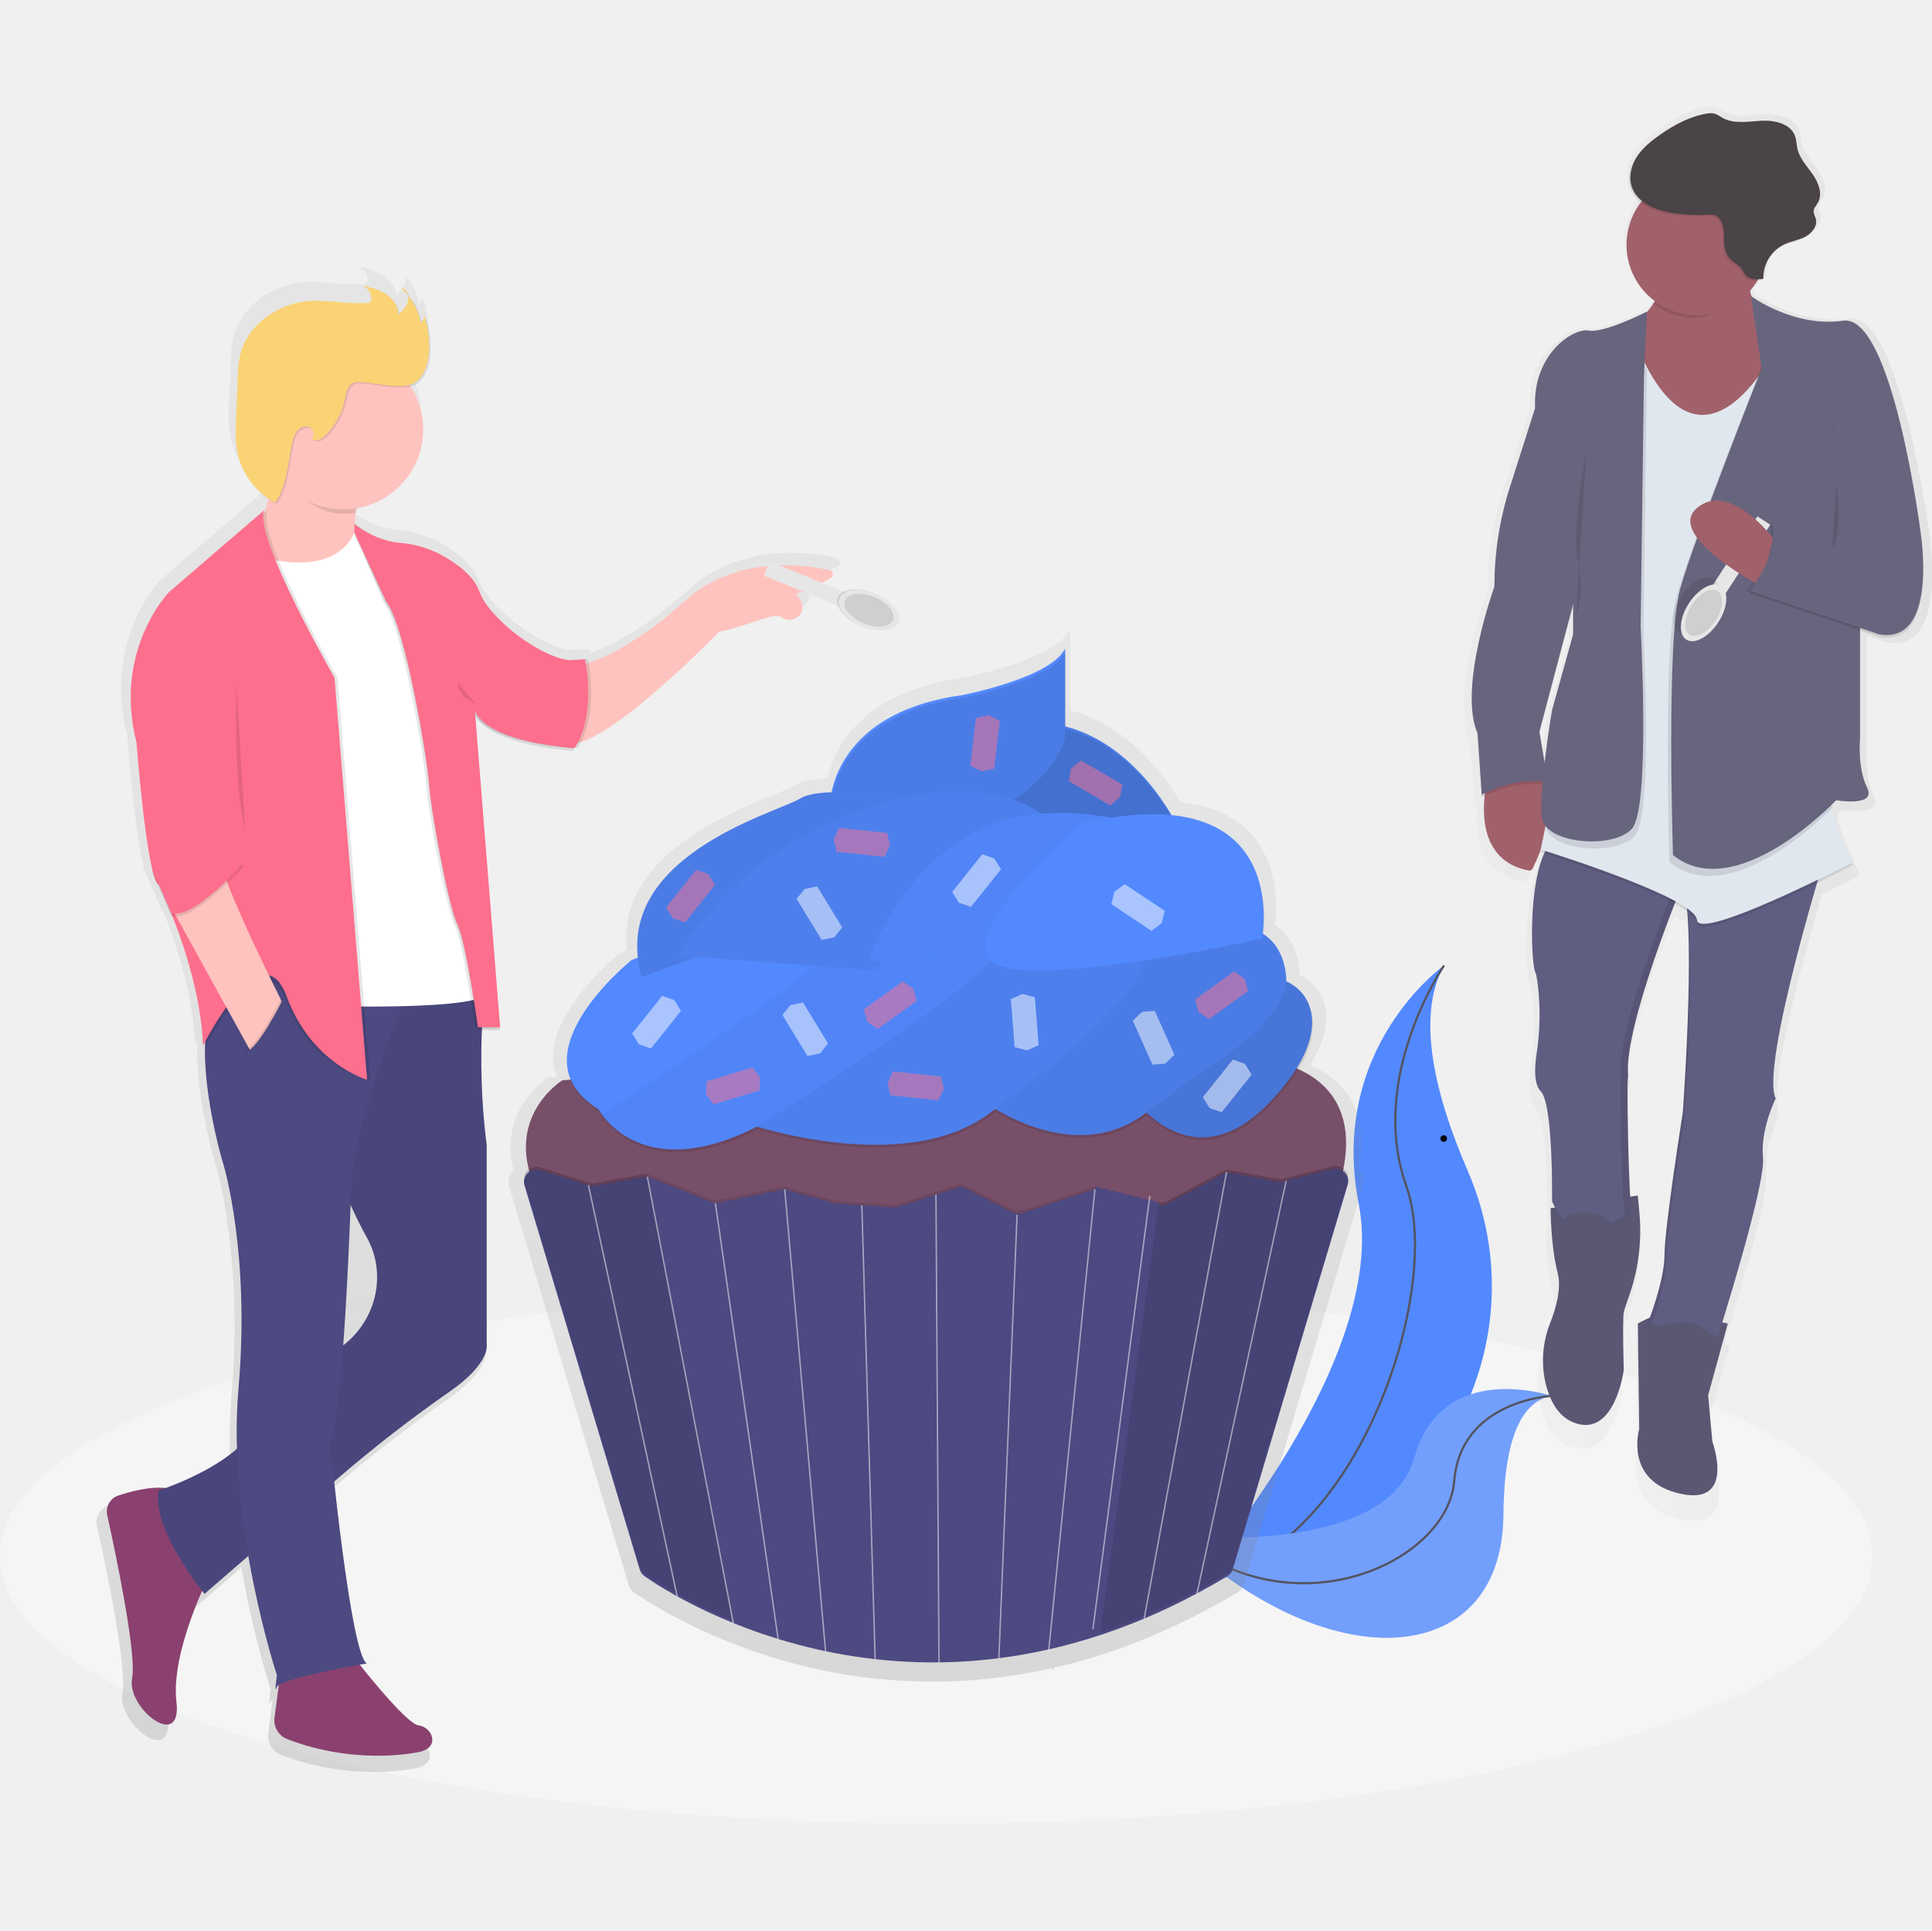
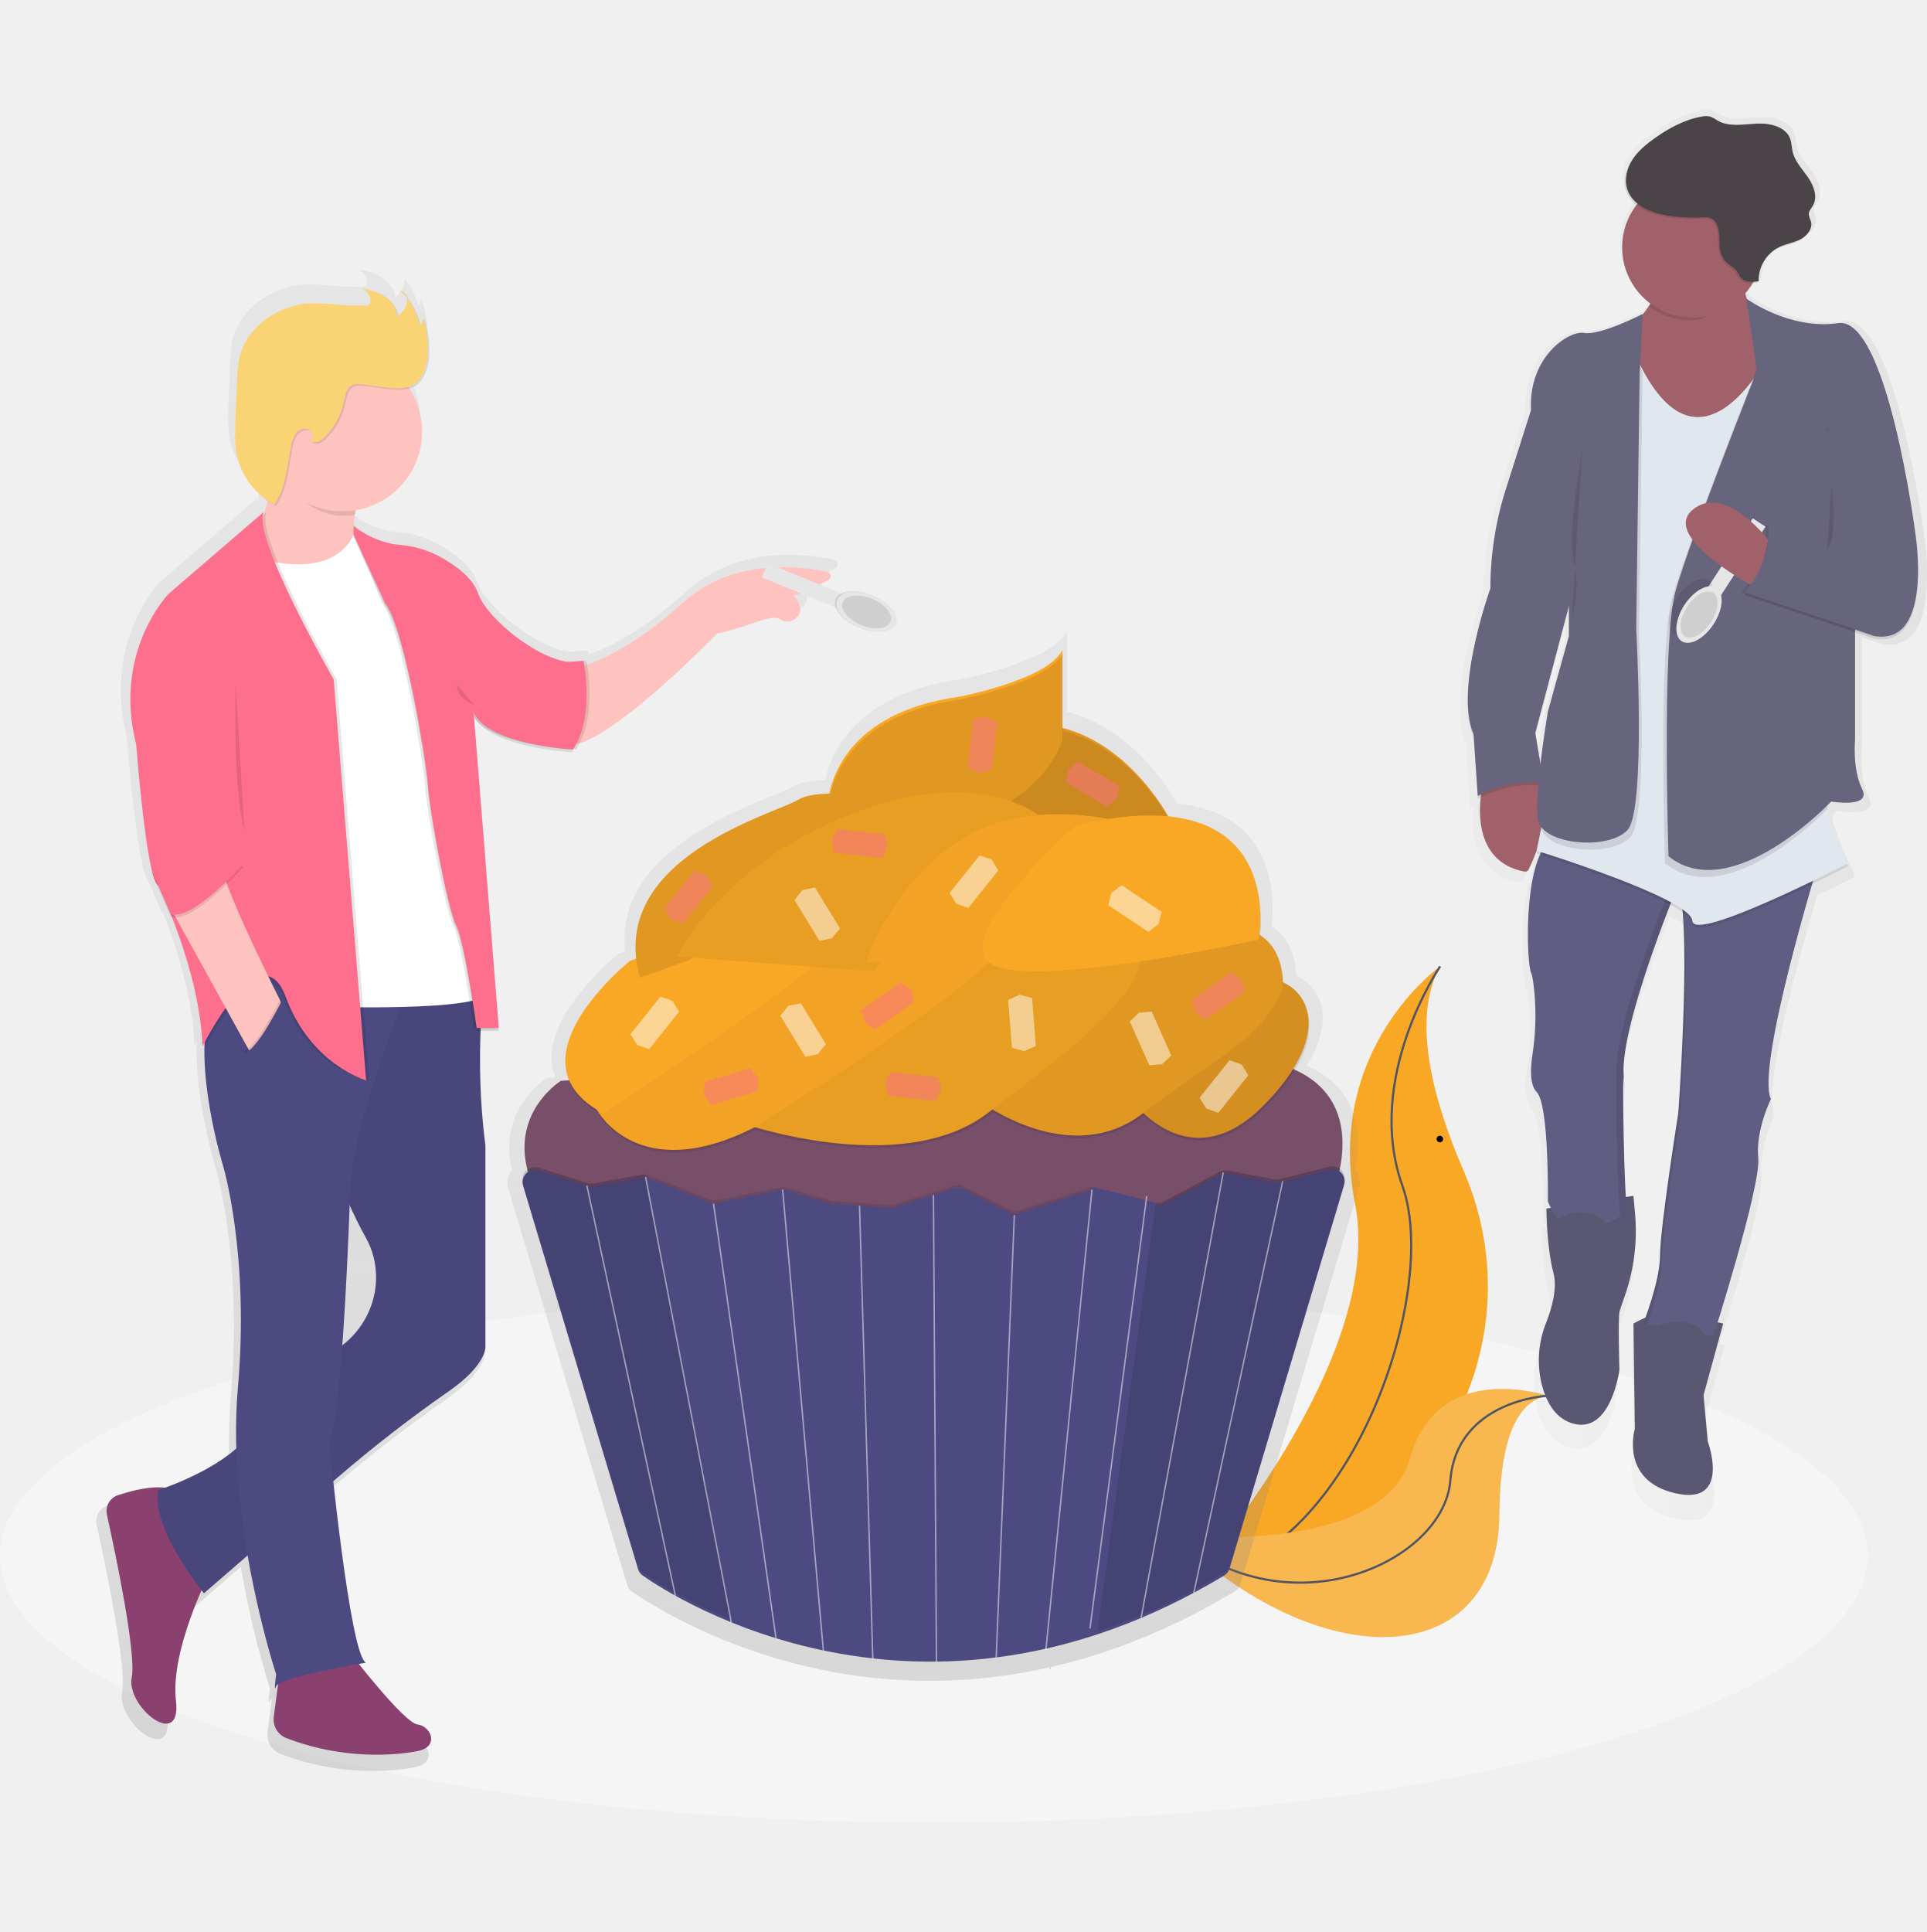
- <svg xmlns="http://www.w3.org/2000/svg" xmlns:xlink="http://www.w3.org/1999/xlink" id="11567813-e781-4e7f-9d62-924af5cdcf5c" data-name="Layer 1" width="50.34" height="50.3" viewBox="0 0 883.34 785.3">
+ <svg xmlns="http://www.w3.org/2000/svg" xmlns:xlink="http://www.w3.org/1999/xlink" id="11567813-e781-4e7f-9d62-924af5cdcf5c" data-name="Layer 1" width="783.34" height="785.3" viewBox="0 0 883.34 785.3">
  <defs>
    <linearGradient id="de64225e-aed0-4729-9589-fefa50377364" x1="586.34" y1="777.6" x2="586.34" y2="296.43" gradientUnits="userSpaceOnUse">
      <stop offset="0" stop-color="gray" stop-opacity="0.25" />
      <stop offset="0.54" stop-color="gray" stop-opacity="0.12" />
      <stop offset="1" stop-color="gray" stop-opacity="0.1" />
    </linearGradient>
    <linearGradient id="c2d29fed-0e3c-4665-9fc2-6bc8bc700b9c" x1="665.58" y1="818.95" x2="665.58" y2="130.43" gradientTransform="matrix(-1, 0, 0, 1, 1038, 0)" xlink:href="#de64225e-aed0-4729-9589-fefa50377364" />
    <linearGradient id="c8cc5a91-18e5-403f-9b97-91f48ba2f890" x1="832.33" y1="380.69" x2="1046.36" y2="380.69" gradientTransform="matrix(-1, 0, 0, 1, 1874, 0)" xlink:href="#de64225e-aed0-4729-9589-fefa50377364" />
  </defs>
  <ellipse cx="428.11" cy="662.98" rx="428.11" ry="122.32" fill="#f5f5f5" />
-   <path d="M818.56,450.17s-53,37.48-39,109-74.44,171.26-74.44,171.26.76,0,2.18,0c95.73-.47,160.12-98.82,122-186.63C815.15,511.16,805.28,474,818.56,450.17Z" transform="translate(-158.33 -57.35)" fill="#5389fe" />
+   <path d="M818.56,450.17s-53,37.48-39,109-74.44,171.26-74.44,171.26.76,0,2.18,0c95.73-.47,160.12-98.82,122-186.63C815.15,511.16,805.28,474,818.56,450.17Z" transform="translate(-158.33 -57.35)" fill="#f9a826" />
  <path d="M818.56,450.17s-35,51.08-17.27,100.7-25.15,173-96.14,179.56" transform="translate(-158.33 -57.35)" fill="none" stroke="#535461" stroke-miterlimit="10" />
-   <path d="M867.76,647s-50.21-17.07-62.85,28.39S696.6,711,696.6,711s.54.53,1.57,1.48c69.29,64.64,147.12,58.84,147.54-11.15C845.87,675.32,850.57,650,867.76,647Z" transform="translate(-158.33 -57.35)" fill="#5389fe" />
+   <path d="M867.76,647s-50.21-17.07-62.85,28.39S696.6,711,696.6,711s.54.53,1.57,1.48c69.29,64.64,147.12,58.84,147.54-11.15C845.87,675.32,850.57,650,867.76,647Z" transform="translate(-158.33 -57.35)" fill="#f9a826" />
  <path d="M867.76,647s-50.21-17.07-62.85,28.39S696.6,711,696.6,711s.54.53,1.57,1.48c69.29,64.64,147.12,58.84,147.54-11.15C845.87,675.32,850.57,650,867.76,647Z" transform="translate(-158.33 -57.35)" fill="#f5f5f5" opacity="0.2" />
  <path d="M867.76,647s-41.58,1.93-44.54,38.92S750,755.8,696.6,711" transform="translate(-158.33 -57.35)" fill="none" stroke="#535461" stroke-miterlimit="10" />
  <path d="M779.61,543.22c3-15,2.31-36.85-22.23-47.49,13.12-21.09,6.95-36-4.91-41.29-.08-5.5-1.52-16.66-11.18-22.65,1.28-10.38,3.36-51.64-43.26-56.26-5.47-9.44-22.59-35-50.48-42.08v-37c-6.72,14.11-49,22.17-49,22.17-48.46,6.77-59.33,34.15-61.78,46.11-6.24.19-11.73,1-14.82,2.94-10.16,6.35-82.68,25.3-77,75.54-1,.34-1.94.68-2.91,1,0,0-39.67,31.65-29,56.82l-4,.29s-23,14.22-15.93,42.24a8.45,8.45,0,0,0-2,7.69l54.69,182.29A5.86,5.86,0,0,0,448,736.7c2.47,1.72,7.6,5.15,15.08,9.31l.06.29.33-.07a245.79,245.79,0,0,0,26.32,12.55l0,.21.33-.06c6.34,2.57,13.29,5.09,20.8,7.41l0,.16.33,0c6.95,2.13,14.37,4.09,22.22,5.75v.1l.33,0c7.37,1.55,15.13,2.83,23.23,3.75v0h.31a246.37,246.37,0,0,0,30,1.52v0h.67v0a246.48,246.48,0,0,0,28.06-2h.33v-.06q11.29-1.46,23.09-4.09l-.08.78.67.07.1-1q11.77-2.68,24-6.69l.33,0,0-.16q10.16-3.37,20.59-7.74l.33.06,0-.22q12.09-5.11,24.5-11.71l.33.07.06-.28q7-3.75,14.11-8a5.88,5.88,0,0,0,2.6-3.36l54.51-182.43a8.46,8.46,0,0,0-2-7.67Z" transform="translate(-158.33 -57.35)" fill="url(#de64225e-aed0-4729-9589-fefa50377364)" />
-   <path d="M695.81,384.81s-24.6-50.5-71.22-45.32,3.24,53.09,3.24,53.09S684.81,397.11,695.81,384.81Z" transform="translate(-158.33 -57.35)" fill="#5389fe" />
+   <path d="M695.81,384.81s-24.6-50.5-71.22-45.32,3.24,53.09,3.24,53.09S684.81,397.11,695.81,384.81Z" transform="translate(-158.33 -57.35)" fill="#f9a826" />
  <path d="M695.81,384.81s-24.6-50.5-71.22-45.32,3.24,53.09,3.24,53.09S684.81,397.11,695.81,384.81Z" transform="translate(-158.33 -57.35)" opacity="0.1" />
-   <path d="M537.84,376.39s0-.66.12-1.82c.83-8.09,7.46-40.67,60.09-48,0,0,40.79-7.77,47.26-21.37v41.44s-8.42,29.14-50.5,38.85S537.84,376.39,537.84,376.39Z" transform="translate(-158.33 -57.35)" fill="#5389fe" />
+   <path d="M537.84,376.39s0-.66.12-1.82c.83-8.09,7.46-40.67,60.09-48,0,0,40.79-7.77,47.26-21.37v41.44s-8.42,29.14-50.5,38.85S537.84,376.39,537.84,376.39Z" transform="translate(-158.33 -57.35)" fill="#f9a826" />
  <path d="M415.47,502.64S385,521.42,406.4,558.32s361.28,0,361.28,0,22-45.32-17.48-61.51S415.47,502.64,415.47,502.64Z" transform="translate(-158.33 -57.35)" fill="#784f69" />
  <path d="M746.75,458.74c-.08-5.3-1.47-16-10.78-21.82,1.23-10,3.25-49.77-41.69-54.22-5.28-9.1-21.76-33.78-48.65-40.55V306.46c-6.47,13.6-47.26,21.37-47.26,21.37-46.7,6.53-57.18,32.91-59.53,44.43-6,.18-11.3,1-14.28,2.83-9.79,6.12-79.68,24.38-74.25,72.8-.94.32-1.87.66-2.8,1,0,0-55.1,44-15.15,68.31h0s18.39,35.29,72.13,8.09l.17-.11c20.24,5.81,74.47,18,106.66-6.37l2.31-1.75c12.8,7.63,43.13,21.58,68.91,1.75l.22-.17c10,9.41,30.35,21.39,54.81-3.07C766.86,486.31,761.17,465.2,746.75,458.74Z" transform="translate(-158.33 -57.35)" opacity="0.1" />
-   <path d="M675.74,509.76s26.55,39.49,61.51,4.53,20.07-58.27,0-58.92S675.74,509.76,675.74,509.76Z" transform="translate(-158.33 -57.35)" fill="#5389fe" />
+   <path d="M675.74,509.76s26.55,39.49,61.51,4.53,20.07-58.27,0-58.92S675.74,509.76,675.74,509.76Z" transform="translate(-158.33 -57.35)" fill="#f9a826" />
  <path d="M675.74,509.76s26.55,39.49,61.51,4.53,20.07-58.27,0-58.92S675.74,509.76,675.74,509.76Z" transform="translate(-158.33 -57.35)" opacity="0.15" />
-   <path d="M746.32,460.56s6.47-55-77-12.95-62.16,64.1-62.16,64.1,41.44,31.73,75.1,5.83S736.6,483.87,746.32,460.56Z" transform="translate(-158.33 -57.35)" fill="#5389fe" />
+   <path d="M746.32,460.56s6.47-55-77-12.95-62.16,64.1-62.16,64.1,41.44,31.73,75.1,5.83S736.6,483.87,746.32,460.56Z" transform="translate(-158.33 -57.35)" fill="#f9a826" />
  <path d="M746.32,460.56s6.47-55-77-12.95-62.16,64.1-62.16,64.1,41.44,31.73,75.1,5.83S736.6,483.87,746.32,460.56Z" transform="translate(-158.33 -57.35)" opacity="0.1" />
-   <path d="M682.22,443.72s-31.73-22-80.28,0S496.4,521.42,496.4,521.42,570.86,548,611,517.53,680.28,464.44,682.22,443.72Z" transform="translate(-158.33 -57.35)" fill="#5389fe" />
+   <path d="M682.22,443.72s-31.73-22-80.28,0S496.4,521.42,496.4,521.42,570.86,548,611,517.53,680.28,464.44,682.22,443.72Z" transform="translate(-158.33 -57.35)" fill="#f9a826" />
  <path d="M682.22,443.72s-31.73-22-80.28,0S496.4,521.42,496.4,521.42,570.86,548,611,517.53,680.28,464.44,682.22,443.72Z" transform="translate(-158.33 -57.35)" opacity="0.07" />
-   <path d="M616.83,440.49s-64.75-9.06-94.53,9.06S432,515.92,432,515.92s18.39,35.29,72.13,8.09C504.17,524,615.53,454.73,616.83,440.49Z" transform="translate(-158.33 -57.35)" fill="#5389fe" />
+   <path d="M616.83,440.49s-64.75-9.06-94.53,9.06S432,515.92,432,515.92s18.39,35.29,72.13,8.09C504.17,524,615.53,454.73,616.83,440.49Z" transform="translate(-158.33 -57.35)" fill="#f9a826" />
  <path d="M616.83,440.49s-64.75-9.06-94.53,9.06S432,515.92,432,515.92s18.39,35.29,72.13,8.09C504.17,524,615.53,454.73,616.83,440.49Z" transform="translate(-158.33 -57.35)" opacity="0.03" />
-   <path d="M447.19,447.61s-57.62,46-12.3,69.93c0,0,95.82-62.8,97.77-69.93C532.66,447.61,488,432.07,447.19,447.61Z" transform="translate(-158.33 -57.35)" fill="#5389fe" />
-   <path d="M572.8,373.8s-38.2-6.47-48.56,0-88.05,26.55-72.52,81.58L475,447S519.71,390.63,572.8,373.8Z" transform="translate(-158.33 -57.35)" fill="#5389fe" />
+   <path d="M447.19,447.61s-57.62,46-12.3,69.93c0,0,95.82-62.8,97.77-69.93C532.66,447.61,488,432.07,447.19,447.61Z" transform="translate(-158.33 -57.35)" fill="#f9a826" />
+   <path d="M572.8,373.8s-38.2-6.47-48.56,0-88.05,26.55-72.52,81.58L475,447S519.71,390.63,572.8,373.8Z" transform="translate(-158.33 -57.35)" fill="#f9a826" />
  <path d="M572.8,373.8s-38.2-6.47-48.56,0-88.05,26.55-72.52,81.58L475,447S519.71,390.63,572.8,373.8Z" transform="translate(-158.33 -57.35)" opacity="0.1" />
-   <path d="M636.25,382.22s-27.19-25.25-87.41-1.94-80.28,65.39-80.28,65.39l90.32,6.8S609.7,379.63,636.25,382.22Z" transform="translate(-158.33 -57.35)" fill="#5389fe" />
+   <path d="M636.25,382.22s-27.19-25.25-87.41-1.94-80.28,65.39-80.28,65.39l90.32,6.8S609.7,379.63,636.25,382.22Z" transform="translate(-158.33 -57.35)" fill="#f9a826" />
  <path d="M636.25,382.22s-27.19-25.25-87.41-1.94-80.28,65.39-80.28,65.39l90.32,6.8S609.7,379.63,636.25,382.22Z" transform="translate(-158.33 -57.35)" opacity="0.07" />
-   <path d="M678.33,385.45s-43.38-14.24-77,5.18-46,57.62-46,57.62l53.74-2.59S651.14,379.63,678.33,385.45Z" transform="translate(-158.33 -57.35)" fill="#5389fe" />
+   <path d="M678.33,385.45s-43.38-14.24-77,5.18-46,57.62-46,57.62l53.74-2.59S651.14,379.63,678.33,385.45Z" transform="translate(-158.33 -57.35)" fill="#f9a826" />
  <path d="M678.33,385.45s-43.38-14.24-77,5.18-46,57.62-46,57.62l53.74-2.59S651.14,379.63,678.33,385.45Z" transform="translate(-158.33 -57.35)" opacity="0.03" />
-   <path d="M735.31,437.9s14.89-75.75-83.52-52.44c0,0-55.93,49.21-40.26,62.8S735.31,437.9,735.31,437.9Z" transform="translate(-158.33 -57.35)" fill="#5389fe" />
+   <path d="M735.31,437.9s14.89-75.75-83.52-52.44c0,0-55.93,49.21-40.26,62.8S735.31,437.9,735.31,437.9Z" transform="translate(-158.33 -57.35)" fill="#f9a826" />
  <path d="M398.14,549.47l52.7,175.67a5.65,5.65,0,0,0,2.17,3c14.71,10.29,127.89,83.3,266.49,0a5.67,5.67,0,0,0,2.5-3.24l52.53-175.8a5.67,5.67,0,0,0-6.81-7.12l-22.82,5.7a5.67,5.67,0,0,1-2.4.08l-21.45-4a5.67,5.67,0,0,0-3.7.57l-25.46,13.58a5.67,5.67,0,0,1-4,.5L660.5,551.6a5.67,5.67,0,0,0-3.14.11l-31.81,10.41a5.67,5.67,0,0,1-4.35-.34L600.13,551a5.67,5.67,0,0,0-4.31-.36l-27.17,8.67a5.67,5.67,0,0,1-2.12.25l-26.16-1.83a5.67,5.67,0,0,1-1.16-.2l-20.76-5.93a5.67,5.67,0,0,0-2.69-.1L487,557.34a5.67,5.67,0,0,1-3.22-.28l-28-11.09a5.67,5.67,0,0,0-3.09-.31l-22.29,4a5.67,5.67,0,0,1-2.7-.17l-22.46-7.06A5.67,5.67,0,0,0,398.14,549.47Z" transform="translate(-158.33 -57.35)" opacity="0.1" />
  <path d="M398.14,550.76l52.7,175.67a5.65,5.65,0,0,0,2.17,3c14.71,10.29,127.89,83.3,266.49,0a5.67,5.67,0,0,0,2.5-3.24l52.53-175.8a5.67,5.67,0,0,0-6.81-7.12L744.92,549a5.67,5.67,0,0,1-2.4.08l-21.45-4a5.67,5.67,0,0,0-3.7.57l-25.46,13.58a5.67,5.67,0,0,1-4,.5l-27.38-6.84a5.67,5.67,0,0,0-3.14.11l-31.81,10.41a5.67,5.67,0,0,1-4.35-.34l-21.07-10.8a5.67,5.67,0,0,0-4.31-.36l-27.17,8.67a5.67,5.67,0,0,1-2.12.25L540.37,559a5.67,5.67,0,0,1-1.16-.2l-20.76-5.93a5.67,5.67,0,0,0-2.69-.1L487,558.63a5.67,5.67,0,0,1-3.22-.28l-28-11.09a5.67,5.67,0,0,0-3.09-.31l-22.29,4a5.67,5.67,0,0,1-2.7-.17l-22.46-7.06A5.67,5.67,0,0,0,398.14,550.76Z" transform="translate(-158.33 -57.35)" fill="#4d4981" />
  <polygon points="297.62 430.78 292.11 428.86 289.02 423.91 302.76 406.71 308.27 408.63 311.36 413.58 297.62 430.78" fill="#fff" opacity="0.5" />
  <polygon points="558.55 459.92 553.03 458 549.95 453.05 563.68 435.85 569.19 437.76 572.28 442.71 558.55 459.92" fill="#fff" opacity="0.5" />
  <polygon points="443.95 366.03 438.44 364.12 435.35 359.17 449.08 341.96 454.6 343.88 457.68 348.83 443.95 366.03" fill="#fff" opacity="0.5" />
  <polygon points="474.88 429.29 469.55 431.65 463.91 430.15 462.18 408.2 467.51 405.84 473.15 407.34 474.88 429.29" fill="#fff" opacity="0.5" />
  <polygon points="385.08 375.41 381.4 379.94 375.69 381.15 364.21 362.37 367.9 357.84 373.61 356.63 385.08 375.41" fill="#fff" opacity="0.5" />
  <polygon points="378.61 428.5 374.92 433.03 369.22 434.24 357.74 415.46 361.42 410.93 367.13 409.72 378.61 428.5" fill="#fff" opacity="0.5" />
  <polygon points="536.96 433.67 532.73 437.69 526.91 438.16 517.93 418.06 522.17 414.04 527.98 413.57 536.96 433.67" fill="#fff" opacity="0.5" />
  <polygon points="508.11 364.79 509.54 359.13 514.2 355.63 532.54 367.81 531.11 373.47 526.45 376.98 508.11 364.79" fill="#fff" opacity="0.5" />
  <polygon points="313.16 373.16 307.65 371.24 304.56 366.29 318.3 349.09 323.81 351 326.9 355.95 313.16 373.16" fill="#fd6f8d" opacity="0.5" />
  <polygon points="382.54 340.82 381.19 335.15 383.71 329.88 405.6 332.21 406.95 337.89 404.43 343.16 382.54 340.82" fill="#fd6f8d" opacity="0.5" />
  <polygon points="488.62 308.54 489.71 302.81 494.16 299.03 513.18 310.11 512.09 315.84 507.64 319.62 488.62 308.54" fill="#fd6f8d" opacity="0.5" />
  <polygon points="446.21 279.63 451.9 278.33 457.14 280.9 454.59 302.77 448.9 304.06 443.66 301.49 446.21 279.63" fill="#fd6f8d" opacity="0.5" />
  <polygon points="407.15 452.19 405.8 446.51 408.31 441.24 430.2 443.57 431.55 449.25 429.04 454.52 407.15 452.19" fill="#fd6f8d" opacity="0.5" />
  <polygon points="326.21 456.34 322.76 451.63 323.02 445.81 344.09 439.42 347.55 444.13 347.28 449.96 326.21 456.34" fill="#fd6f8d" opacity="0.5" />
  <polygon points="552.8 417.34 548.01 414.01 546.38 408.4 564.25 395.55 569.04 398.88 570.67 404.48 552.8 417.34" fill="#fd6f8d" opacity="0.5" />
  <polygon points="401.3 421.87 396.51 418.54 394.87 412.94 412.74 400.08 417.53 403.41 419.17 409.01 401.3 421.87" fill="#fd6f8d" opacity="0.5" />
  <path d="M452.73,545.66l-22.29,4a5.67,5.67,0,0,1-2.7-.17l-.37-.12,40.57,188-40.57-188-22.09-6.94a5.67,5.67,0,0,0-7.13,7l52.7,175.67a5.65,5.65,0,0,0,2.17,3c4.61,3.23,18.91,12.62,40.63,21.42l-39.29-204A5.66,5.66,0,0,0,452.73,545.66Z" transform="translate(-158.33 -57.35)" opacity="0.1" />
  <path d="M767.74,542l-22.82,5.7a5.67,5.67,0,0,1-2.4.08l-21.45-4a5.66,5.66,0,0,0-2,0L681.57,747.48l37.48-203.69a5.67,5.67,0,0,0-1.68.58l-25.46,13.58a5.67,5.67,0,0,1-3.79.55L661.4,755.06a280.26,280.26,0,0,0,44.15-19l40.89-188.75L705.54,736q6.94-3.7,14-7.92a5.67,5.67,0,0,0,2.5-3.24l52.53-175.8A5.67,5.67,0,0,0,767.74,542Z" transform="translate(-158.33 -57.35)" opacity="0.1" />
  <path d="M687.87,558.44,660.5,551.6a5.66,5.66,0,0,0-1.61-.16L638,761.58q11.5-2.61,23.44-6.52l26.72-196.56Z" transform="translate(-158.33 -57.35)" fill="#4d4981" />
  <g opacity="0.5">
    <rect x="447.32" y="548.5" width="0.65" height="192.29" transform="translate(-284.25 51.59) rotate(-12.18)" fill="#fff" />
    <rect x="499.39" y="557.95" width="0.65" height="201.19" transform="translate(-247.01 20.51) rotate(-8.19)" fill="#fff" />
    <rect x="473.66" y="544.79" width="0.65" height="207.96" transform="translate(-272.5 44.02) rotate(-10.9)" fill="#fff" />
    <rect x="526.13" y="552.08" width="0.65" height="212.05" transform="translate(-214.22 -8.45) rotate(-5.05)" fill="#fff" />
    <rect x="555.12" y="559.81" width="0.65" height="207.61" transform="translate(-177.58 -40.75) rotate(-1.68)" fill="#fff" />
    <rect x="586.67" y="554.95" width="0.65" height="213.91" transform="translate(-162.63 -53.52) rotate(-0.37)" fill="#fff" />
    <rect x="517.7" y="665.22" width="202.95" height="0.65" transform="translate(-229.51 1199.57) rotate(-87.65)" fill="#fff" />
    <rect x="542.25" y="657.79" width="212.28" height="0.65" transform="translate(-229.42 1180.31) rotate(-84.28)" fill="#fff" />
    <rect x="574.78" y="656.84" width="200.2" height="0.65" transform="matrix(0.13, -0.99, 0.99, 0.13, -225.62, 1179.91)" fill="#fff" />
    <rect x="596.61" y="646.43" width="207.48" height="0.65" transform="translate(-221.08 1160.76) rotate(-79.55)" fill="#fff" />
    <rect x="629.42" y="642.64" width="193.13" height="0.65" transform="translate(-214.09 1159.48) rotate(-77.81)" fill="#fff" />
  </g>
  <path d="M207.92,697.1c6-2,15-4.28,22.09-3.47,6.74-2.46,22.6-8.88,33.43-18.39a241,241,0,0,1,.71-28.24c5.54-63-6.92-104.49-6.92-104.49s-9.78-31.67-8.71-57.95c-.63,1.19-1,1.9-1,1.9-.86-22.67-8.58-46.13-14.36-60.74a4.88,4.88,0,0,1-.65-.24l-6.59-15.34a13.31,13.31,0,0,1-1.22-2.83l-1-2.43.31-.13c-.1-.4-.21-.82-.31-1.25h0c-4.13-17.47-7.28-58.9-7.28-58.9C205.33,301,231.63,274,231.63,274l44.63-38.41a5.66,5.66,0,0,0-.44,1.57l.37-.32c.63-1.8,1.32-4,2-6.44a33.93,33.93,0,0,1-4.46-3.77,34.27,34.27,0,0,1-10-17.85c-1.08-5.31-.87-10.78-.65-16.19l.74-18.52a58.81,58.81,0,0,1,1.1-10.8c3.37-14.74,18.43-25,33.54-25.65,4.81-.2,9.61.41,14.4.77a96.85,96.85,0,0,0,11.7.25,2.12,2.12,0,0,0,1.26-.33,1.85,1.85,0,0,0,.55-1.28,6.37,6.37,0,0,0-1.56-4.77,5.94,5.94,0,0,0-2-1.16l1.08.26a5.88,5.88,0,0,0-1.77-.95c3.86.91,7.81,1.86,11.13,4a14.38,14.38,0,0,1,2.6,2.19,11.35,11.35,0,0,1,3.76,7c1.73-1.69,3.39-3.55,4-5.87a5.93,5.93,0,0,0,0-2.84q.39.49.76,1c0-.1,0-.2-.07-.3a29.7,29.7,0,0,1,5.81,12,4.66,4.66,0,0,0,1.05-3.44c.22.68.43,1.37.62,2.07a4.79,4.79,0,0,0,.07-1.38,47.32,47.32,0,0,1,2.31,16.43c0,5.56-2.46,14.21-8.42,16.16-.3.1-.62.18-.94.25a37.35,37.35,0,0,1-25.19,57.05q-.14,1-.28,2.13l-.24,0c-.16,1.5-.29,3.08-.39,4.73a31.84,31.84,0,0,0,4.9,3.94A40.46,40.46,0,0,0,339.85,251a48.63,48.63,0,0,1,19.65,5.84c7.12,4,15,9.79,17.45,16.84,4.12,11.77,26.76,30,42,32.27l5.4-.31.39-.12v.1l1.32-.08.08,0v0l.35,0,0,.08,1.37-.08s.14.63.32,1.75c7.65-2.62,23.88-9.92,45-29.08,23.54-21.35,55.31-17.15,67.56-14.46a2.1,2.1,0,0,1,.56,3.89c-4.94,2.72-12.62,6.67-16.22,7.11,0,0,7.42,7.68-.46,11.78a5.67,5.67,0,0,1-5.93-.57c-3.79-2.77-14.33,3.51-29.59,6.78,0,0-43.08,44.58-64.45,51.48A30.74,30.74,0,0,1,423,347l-1.32-.11-.07.11h-.18l-.16,1.4s-33.25-1.75-44-13.82a17.32,17.32,0,0,1-2.11-2.25l11.56,145.48h-.11l.11,1.38h-8.5a320.62,320.62,0,0,0,2.28,53.63v94.8s.44,8.35-16.89,20.5A647.93,647.93,0,0,0,311,688.79l-2.1,1.82c3.19,29,9.86,83.08,15.42,85.1l-3.43.6c5.91,7.45,22.56,27.89,27.65,28.46,6.23.69,10.38,10.38,0,12.46-9.58,1.92-34.48,4.42-61.65-6.08a9.41,9.41,0,0,1-5.92-10l2-15.28a2.14,2.14,0,0,0-.88.93c-1.38,4.15,0-5.54,0-5.54a433,433,0,0,1-13.38-55.84l-20.52,17.78s-.42-.51-1.13-1.43c-5,11.44-14,34.81-12,51.95,2.77,23.53-23.53,2.77-20.76-11.07,2.24-11.2-7.75-58.64-11.65-76.34A7.89,7.89,0,0,1,207.92,697.1Z" transform="translate(-158.33 -57.35)" fill="url(#c2d29fed-0e3c-4665-9fc2-6bc8bc700b9c)" />
  <path d="M422.79,313.2s19.6-3.38,48.65-29.73c23-20.85,54-16.74,66-14.12a2,2,0,0,1,.55,3.79c-4.83,2.65-12.33,6.51-15.84,6.95,0,0,7.24,7.5-.45,11.51a5.54,5.54,0,0,1-5.79-.56c-3.7-2.7-14,3.43-28.89,6.62,0,0-58.11,60.14-71.62,50Z" transform="translate(-158.33 -57.35)" fill="#fec3be" />
  <path d="M322.78,231.44s-5.41,23,0,39.19L298.46,274,276.84,263.2V249s10.14-21.62,7.43-46.62Z" transform="translate(-158.33 -57.35)" fill="#fec3be" />
  <path d="M253.86,729.44S236.29,763.9,239,786.87s-23,2.7-20.27-10.81c2.19-10.93-7.57-57.26-11.37-74.54a7.7,7.7,0,0,1,5.12-9c8.13-2.67,21.72-6,28.56-.94C251.16,699,253.86,729.44,253.86,729.44Z" transform="translate(-158.33 -57.35)" fill="#8b416f" />
  <path d="M320.76,767.27s23,29.73,29.06,30.41,10.14,10.14,0,12.16c-9.35,1.87-33.67,4.32-60.2-5.94a9.19,9.19,0,0,1-5.78-9.78l3.81-28.88Z" transform="translate(-158.33 -57.35)" fill="#8b416f" />
  <path d="M358.6,451.72l22,2.94s-5.14,36.92.26,77.47V624.7s.43,8.15-16.49,20a632.65,632.65,0,0,0-51.24,39.71l-61.32,53.12s-24.33-29.73-20.95-47.3c0,0,40.54-12.84,45.95-33.79,3.1-12,18.82-22,31.69-28.35,16.58-8.19,25.62-26.8,21.08-44.72a34.48,34.48,0,0,0-3.45-8.69c-10.81-18.92-26.35-61.49-26.35-61.49l29.73-56.76Z" transform="translate(-158.33 -57.35)" fill="#4d4981" />
  <path d="M358.6,451.72l22,2.94s-5.14,36.92.26,77.47V624.7s.43,8.15-16.49,20a632.65,632.65,0,0,0-51.24,39.71l-61.32,53.12s-24.33-29.73-20.95-47.3c0,0,40.54-12.84,45.95-33.79,3.1-12,18.82-22,31.69-28.35,16.58-8.19,25.62-26.8,21.08-44.72a34.48,34.48,0,0,0-3.45-8.69c-10.81-18.92-26.35-61.49-26.35-61.49l29.73-56.76Z" transform="translate(-158.33 -57.35)" opacity="0.05" />
  <path d="M326.16,769.3s-39.87,6.76-41.22,10.81,0-5.41,0-5.41-23-69.6-17.57-131.09-6.76-102-6.76-102-14.19-45.95-6.08-72.3,93.25-14.87,93.25-14.87S318.05,524,318.73,557.13c0,0-3.38,100-9.46,111.49C309.27,668.62,318.73,766.6,326.16,769.3Z" transform="translate(-158.33 -57.35)" fill="#4d4981" />
  <path d="M321.43,249s-4.05,25-44.6,14.19l27,205.41s78.38,2.7,77.71-6.76L365.35,337.53Z" transform="translate(-158.33 -57.35)" fill="#fff" />
  <path d="M320.42,247.66s7.68,8.24,19.52,9.27a47.49,47.49,0,0,1,19.18,5.71c7,3.89,14.63,9.55,17,16.45,4.73,13.51,34.46,35.81,48,31.08l-4.73,40.54s-38.51-2-45.27-16.89l11.49,144.6H375.49s-5.41-39.19-9.46-47.3-12.16-52.7-12.84-63.52-10.81-73-19.6-83.79l-13.18-32.1Z" transform="translate(-158.33 -57.35)" opacity="0.1" />
  <path d="M320.42,249.69s9,7.57,20.87,8.59A47.49,47.49,0,0,1,360.47,264c7,3.89,14.63,9.55,17,16.45,4.73,13.51,34.46,35.81,48,31.08l-4.73,40.54s-38.51-2-45.27-16.89L387,479.76H376.84s-5.41-39.19-9.46-47.3-12.16-52.7-12.84-63.52-10.81-73-19.6-83.79l-14.53-31.42Z" transform="translate(-158.33 -57.35)" opacity="0.1" />
  <path d="M320.42,248.34s9,7.57,20.87,8.59a47.49,47.49,0,0,1,19.18,5.71c7,3.89,14.63,9.55,17,16.45,4.73,13.51,34.46,35.81,48,31.08l-4.73,40.54s-38.51-2-45.27-16.89L387,478.41H376.84s-5.41-39.19-9.46-47.3-12.16-52.7-12.84-63.52-10.81-73-19.6-83.79l-14.53-31.42Z" transform="translate(-158.33 -57.35)" fill="#fd6f8d" />
  <path d="M286,222.32c.88-6.4-.88-10.4-1.69-17.91l38.51,29.06s-.92,3.93-1.62,9.67a36.73,36.73,0,0,1-5.81.47C301.91,243.61,292.29,233.14,286,222.32Z" transform="translate(-158.33 -57.35)" opacity="0.1" />
  <circle cx="157.02" cy="147.74" r="36.49" fill="#fec3be" />
  <path d="M355.17,169.33a46.19,46.19,0,0,0-3-18.06,4.5,4.5,0,0,1-.77,5.83,28.91,28.91,0,0,0-9.17-16.24c2.6.42,3.93,3.65,3.3,6.21s-2.61,4.53-4.51,6.35c.22-3.87-2.33-7.47-5.57-9.6s-7.1-3-10.87-3.94a6.3,6.3,0,0,1,4.17,6.46,1.8,1.8,0,0,1-.54,1.25,2.07,2.07,0,0,1-1.23.33,94.57,94.57,0,0,1-11.42-.24,119.71,119.71,0,0,0-14.06-.75c-14.76.62-29.46,10.65-32.75,25a57.43,57.43,0,0,0-1.07,10.54L267,200.6c-.21,5.28-.42,10.63.64,15.81a33.49,33.49,0,0,0,17.21,22.74c5.3-7.68,5.77-17.55,7.61-26.7a13.51,13.51,0,0,1,2.29-5.9c1.33-1.66,3.67-2.71,5.65-1.92s2.84,3.82,1.19,5.17c1.42,1.73,4.22.44,5.85-1.1a31.56,31.56,0,0,0,9.16-16.35c.66-3.15,1.32-7,4.36-8.09a8.2,8.2,0,0,1,3.27-.22c6.43.44,16.49,3.1,22.73,1.06C352.77,183.2,355.17,174.76,355.17,169.33Z" transform="translate(-158.33 -57.35)" opacity="0.1" />
  <path d="M354.5,168.65a46.19,46.19,0,0,0-3-18.06,4.5,4.5,0,0,1-.77,5.83,28.91,28.91,0,0,0-9.17-16.24c2.6.42,3.93,3.65,3.3,6.21s-2.61,4.53-4.51,6.35c.22-3.87-2.33-7.47-5.57-9.6s-7.1-3-10.87-3.94a6.3,6.3,0,0,1,4.17,6.46,1.8,1.8,0,0,1-.54,1.25,2.07,2.07,0,0,1-1.23.33,94.57,94.57,0,0,1-11.42-.24,119.71,119.71,0,0,0-14.06-.75c-14.76.62-29.46,10.65-32.75,25A57.43,57.43,0,0,0,267,181.84l-.72,18.08c-.21,5.28-.42,10.63.64,15.81a33.49,33.49,0,0,0,17.21,22.74c5.3-7.68,5.77-17.55,7.61-26.7a13.51,13.51,0,0,1,2.29-5.9c1.33-1.66,3.67-2.71,5.65-1.92s2.84,3.82,1.19,5.17c1.42,1.73,4.22.44,5.85-1.1a31.56,31.56,0,0,0,9.16-16.35c.66-3.15,1.32-7,4.36-8.09a8.2,8.2,0,0,1,3.27-.22c6.43.44,16.49,3.1,22.73,1.06C352.09,182.53,354.5,174.08,354.5,168.65Z" transform="translate(-158.33 -57.35)" fill="#fad375" />
  <path d="M427.18,310.16s5.41,25-4.73,40.54l-5.74-.47,3.13-39.65Z" transform="translate(-158.33 -57.35)" opacity="0.1" />
  <path d="M425.83,310.16s5.41,25-4.73,40.54l-5.74-.47,3.13-39.65Z" transform="translate(-158.33 -57.35)" fill="#fd6f8d" />
  <path d="M280.55,241.92,237,279.42s-25.68,26.35-14.87,68.92c0,0,4.73,62.16,10.14,64.87,0,0,18.92,37.84,20.27,73.65,0,0,25.34-51,36.83-19.93s38.18,35.47,38.18,35.47L312.65,318.61S275.15,253.4,280.55,241.92Z" transform="translate(-158.33 -57.35)" opacity="0.1" />
  <path d="M279.2,241.92l-43.58,37.5s-25.68,26.35-14.87,68.92c0,0,4.73,62.16,10.14,64.87,0,0,18.92,37.84,20.27,73.65,0,0,26.69-53.72,38.18-22.64s36.83,38.18,36.83,38.18L311.3,318.61S273.8,253.4,279.2,241.92Z" transform="translate(-158.33 -57.35)" fill="#fd6f8d" />
  <path d="M259.27,400.37s-10.81-7.43-28.38,12.84l43.24,78.38,14.53-22S257.92,409.15,259.27,400.37Z" transform="translate(-158.33 -57.35)" fill="#fec3be" />
  <path d="M269.74,404.76s-23.91,26.86-33.24,22.55l-8.64-20.11,32.42-13.93Z" transform="translate(-158.33 -57.35)" opacity="0.1" />
  <path d="M269.74,403.41S245.83,430.27,236.5,426l-8.64-20.11,32.42-13.93Z" transform="translate(-158.33 -57.35)" fill="#fd6f8d" />
  <path d="M287.2,464.54s-11.38,23.33-17.46,24.69l8.78,10.14L291.36,475Z" transform="translate(-158.33 -57.35)" opacity="0.1" />
  <path d="M287.88,465.21s-11.38,23.33-17.46,24.69L279.2,500,292,475.71Z" transform="translate(-158.33 -57.35)" fill="#4d4981" />
  <path d="M266.36,321s-1.35,48.65,4.05,66.89" transform="translate(-158.33 -57.35)" opacity="0.1" />
  <path d="M375.83,330.43s-8.11-2.7-8.11-9.46" transform="translate(-158.33 -57.35)" opacity="0.1" />
  <g opacity="0.5">
    <path d="M827.65,331.62c-.06,6.39.7,12.3,2.76,16.93l2,29s.5-.28,1.41-.72c-1.21,11-.34,31.15,21.26,34.94a3.66,3.66,0,0,0,1.33-.66,98,98,0,0,0,4-9.21l.25.08-.25,1.24,1.6.5c-7.79,16.88-6,52-4.27,55.44.73,1.44,1.28,5.68,1.69,10.49a119.67,119.67,0,0,1-1,28c-1,6.39-1.3,14.23,2,17.49,6,5.92,5.33,51.33,5.33,51.33a32.84,32.84,0,0,0,1.39,3l-2.06.29s0,17.77,3.33,30.27c1.92,7.19-.8,16.56-3.45,23.22a46.94,46.94,0,0,0-2.31,28.27c1.95,8.14,6,16.26,14.43,18.93,18.67,5.92,22.67-25,22.67-25s-.67-23.69,0-27c.21-1,1.17-3.84,2.41-7.26a90.46,90.46,0,0,0,5-39l-.77-8.32-3.62.52c-.06-.86-.11-1.76-.16-2.7s-.09-1.62-.13-2.47-.08-1.72-.12-2.62-.08-1.81-.11-2.74q0-.7-.05-1.41c-.15-4.26-.28-8.81-.39-13.31,0-2-.09-4-.12-5.95,0-1.46-.05-2.91-.07-4.31q0-.7,0-1.4c0-2.3-.06-4.5-.07-6.53q0-.61,0-1.2,0-1.18,0-2.26,0-.54,0-1.06c0-.69,0-1.34,0-2s0-1.2,0-1.73,0-1,0-1.48c0-2.47.1-3.57.2-2.66.33,3,1.33,21.06,0-2-1.08-18.59,15.66-62.91,22.15-79.3a57.75,57.75,0,0,1,6,3.58c2.22,25.86-.83,75.43-1.81,90v.06c-.08,1.13-.14,2-.19,2.71v.12l-.05.72v.2l0,.21v.11s-8.67,54-8.67,66.47c0,9.63-4.75,23.56-6.93,29.44-3.17,1.38-5.74,2.8-5.74,2.8l.67,49.36s-7.33,24.35,19.33,30.27,15.33-24.35,15.33-24.35l-2-21.72,9.33-33.56-2.62-.53c5.54-17.7,20.38-66.4,19.29-77.12-1.22-12,4.77-25.08,5.84-27.3h0l.16-.34c-5.72-11.8,11.67-74,19.6-100.84,9.89-4.72,17.06-8.4,17.06-8.4s-.2-.37-.55-1l.55-.28a132.29,132.29,0,0,1-10.23-25.09l.57-.58-.43-1.21c1.36-1.31,2.1-2.08,2.1-2.08s19.33,3.29,14.67-5.92-3.33-23-3.33-23V299.41l9.33,3.07c17.55,2.89,20.69-16.71,20.6-31.74a116.66,116.66,0,0,0-1.26-17.62s-13.33-102-36.67-98.71c-21.86,3.08-41.08-9.71-43.43-11.35q-.43-1.32-.77-2.6a33,33,0,0,0,3.5-4.76c.73,0,1.47-.1,2.17-.18,0-.2,0-.39,0-.59l.67-.07a17.22,17.22,0,0,1,4.76-12.43,16.51,16.51,0,0,1,4.38-3c3.23-1.51,6.88-2,10.05-3.62a11.09,11.09,0,0,0,3-2.29c2-1.8,3.3-4.31,2.61-6.81-.31-1.11-1-2.13-1-3.28,0-1.6,1.25-2.88,2-4.29C994,95,992,89.82,989.25,86s-6.28-7.42-7.29-12c-.41-1.88-.38-3.86-1-5.69-2-5.93-9.66-7.7-16-7.37s-13.14,1.68-18.62-1.44A17.45,17.45,0,0,0,943,57.6a9.16,9.16,0,0,0-4.21,0c-8,1.39-15.37,5.36-22,10a50.64,50.64,0,0,0-7.46,6.1,27.44,27.44,0,0,0-4,4.77c-2.7,4.17-4,9.49-2.31,14.16a14.33,14.33,0,0,0,4.83,6.48,32.62,32.62,0,0,0,6.71,46.18,38.1,38.1,0,0,1-3.76,5.14v-.26s-20.33,10.2-27.67,8.88c-7.16-1.29-25.76,10.62-25.38,34.46,0,.6,0,1.22,0,1.84l-12,37.21a150.56,150.56,0,0,0-7.29,46.26S827.44,308.76,827.65,331.62Zm32.23,15.76,15.86-59.16v12.94l-10,35.54s-2,11.89-3.53,24.52Z" transform="translate(-158.33 -57.35)" fill="url(#c8cc5a91-18e5-403f-9b97-91f48ba2f890)" />
  </g>
  <path d="M907.17,555.35l.74,8.13a89.47,89.47,0,0,1-4.85,38.15c-1.19,3.35-2.12,6.11-2.32,7.1-.64,3.22,0,26.37,0,26.37s-3.86,30.23-21.87,24.44c-8.1-2.6-12-10.55-13.92-18.5a46.44,46.44,0,0,1,2.23-27.62c2.56-6.51,5.18-15.66,3.33-22.69-3.22-12.22-3.22-29.58-3.22-29.58Z" transform="translate(-158.33 -57.35)" fill="#5a5773" />
  <path d="M926.46,415.8s-25.08,61.1-23.79,83.6.32,4.82,0,1.93c-.57-5.15,0,56,1.93,63,0,0-26.37,19.29-36.66-6.43,0,0,.64-44.37-5.14-50.16-3.18-3.18-2.87-10.84-1.93-17.09a118.45,118.45,0,0,0,1-27.33c-.39-4.7-.93-8.84-1.63-10.25-1.93-3.86-3.86-47.59,7.72-59.81Z" transform="translate(-158.33 -57.35)" fill="#605d82" />
  <path d="M901.38,564.36c-1.93-7.07-2.5-68.18-1.93-63,.32,2.89,1.29,20.58,0-1.93s23.79-83.6,23.79-83.6l-56.11-21.58c.26-.33.53-.64.8-.93l58.52,22.51s-25.08,61.1-23.79,83.6.32,4.82,0,1.93c-.57-5.15,0,56,1.93,63,0,0-10.53,7.7-20.88,6.88C892.92,570.54,901.38,564.36,901.38,564.36Z" transform="translate(-158.33 -57.35)" opacity="0.1" />
  <path d="M948.32,613.88l-9,32.8,1.93,21.22s10.93,29.58-14.79,23.79-18.65-29.58-18.65-29.58l-.64-48.23s10.29-5.79,14.79-5.14S948.32,613.88,948.32,613.88Z" transform="translate(-158.33 -57.35)" fill="#5a5773" />
  <path d="M992.7,400.37S963.12,496.19,970.19,511c0,0-7.07,14.15-5.79,27s-20.58,81.67-20.58,81.67l-32.16-5.79s7.72-19.29,7.72-31.51,8.36-65,8.36-65,7.07-96.47-1.29-106.76Z" transform="translate(-158.33 -57.35)" fill="#605d82" />
  <g opacity="0.1">
    <path d="M928.95,418.42c5.33,21.84-.56,102.21-.56,102.21s-8.36,52.73-8.36,65c0,9.33-4.49,22.77-6.62,28.61l-1.74-.31s7.72-19.29,7.72-31.51,8.36-65,8.36-65S933.13,444,928.95,418.42Z" transform="translate(-158.33 -57.35)" />
    <path d="M970.19,511l-.16.33c-.05-.33-.1-.68-.13-1A7.11,7.11,0,0,0,970.19,511Z" transform="translate(-158.33 -57.35)" />
    <path d="M927.91,413.75a9.47,9.47,0,0,0-1.45-3.09l66.24-10.29s-.39,1.25-1.06,3.48Z" transform="translate(-158.33 -57.35)" />
  </g>
  <path d="M838.35,365.64s-9.65,36,19.29,41.16a3.52,3.52,0,0,0,1.29-.64s16.72-32.8,3.86-45.66Z" transform="translate(-158.33 -57.35)" fill="#a1616a" />
  <path d="M956.69,126.4s-1.93,27,19.29,39.87-45,48.23-45,48.23L896.23,159.2S911,161.13,920,135.41Z" transform="translate(-158.33 -57.35)" fill="#a1616a" />
  <path d="M970.83,168.2s-32.8,68.17-62.38,3.86L862.79,398.44s70.74,21.87,71.38,32.16,71.38-26.37,71.38-26.37-15.43-28.3-11.58-45.66S970.83,168.2,970.83,168.2Z" transform="translate(-158.33 -57.35)" opacity="0.1" />
  <path d="M970.83,166.92s-32.8,68.17-62.38,3.86L862.79,397.15S933.53,419,934.18,429.3s71.38-26.37,71.38-26.37-15.43-28.3-11.58-45.66S970.83,166.92,970.83,166.92Z" transform="translate(-158.33 -57.35)" fill="#e1e7ef" />
  <path d="M938.68,631.88s8.36-18.65-10.93-18.65S911.67,630,911.67,630Z" transform="translate(-158.33 -57.35)" fill="#5a5773" />
  <path d="M894.95,583.65s7.72-19.94-11.58-20.58-9.65,18-9.65,18Z" transform="translate(-158.33 -57.35)" fill="#5a5773" />
  <path d="M911.35,152.45s-19.61,10-26.69,8.68-25.72,10.93-24.44,35.37L848.6,233a148.9,148.9,0,0,0-7,45.21h0s-16.72,46.3-7.72,66.88l1.93,28.3S850.57,365,866,367.57l-3.86-23.15,17.36-65.6,28.94-70.1Z" transform="translate(-158.33 -57.35)" opacity="0.1" />
  <path d="M911.35,151.16s-19.61,10-26.69,8.68-25.72,10.93-24.44,35.37L848.6,231.68a148.9,148.9,0,0,0-7,45.21h0s-16.72,46.3-7.72,66.88l1.93,28.3s14.79-8.36,30.23-5.79l-3.86-23.15,17.36-65.6,28.94-70.1Z" transform="translate(-158.33 -57.35)" fill="#67647e" />
  <path d="M878.87,229.3V302l-9.65,34.73s-6.43,37.94-4.5,49.52,32.8,14.15,41.16,4.5,3.86-92,3.86-92l1.61-120.58-1.29-3.86Z" transform="translate(-158.33 -57.35)" opacity="0.1" />
  <path d="M877.58,226.08v72.67l-9.65,34.73s-6.43,37.94-4.5,49.52,32.8,14.15,41.16,4.5,3.86-92,3.86-92L910.06,175Z" transform="translate(-158.33 -57.35)" fill="#67647e" />
  <path d="M1007.17,286.54l-20.58,64,9.65,27.33s-45.66,48.23-74.6,25.08c0,0-3.22-98.4,3.22-121.55s37.3-101,37.3-101l6.43-20.58,34.08,19.29Z" transform="translate(-158.33 -57.35)" opacity="0.1" />
  <path d="M1008.78,283.32v63s-1.29,13.51,3.22,22.51-14.15,5.79-14.15,5.79-45.66,48.23-74.6,25.08c0,0-3.22-98.4,3.22-121.55s37.3-101,37.3-101l6.43-20.58,34.08,19.29Z" transform="translate(-158.33 -57.35)" fill="#67647e" />
  <rect x="929.99" y="262.04" width="45" height="7" transform="translate(1535.67 -445.97) rotate(123)" fill="#e6e6e6" />
  <ellipse cx="937.75" cy="288.24" rx="14.57" ry="8" transform="matrix(0.54, -0.84, 0.84, 0.54, 26.9, 860.32)" opacity="0.1" />
  <ellipse cx="937.28" cy="288.96" rx="14.57" ry="8" transform="translate(26.08 860.25) rotate(-57)" fill="#e6e6e6" />
  <ellipse cx="937.28" cy="288.96" rx="11.84" ry="6.5" transform="translate(26.08 860.25) rotate(-57)" opacity="0.1" />
  <path d="M958.94,145.37s19.61,14.47,42.12,11.25,35.37,96.47,35.37,96.47,8.36,51.45-18.65,46.95L958,280.1s12.86-13.51,10.93-30.87l28.94,11.58-1.29-55.31Z" transform="translate(-158.33 -57.35)" opacity="0.1" />
  <path d="M1035.14,251.81s8.36,51.45-18.65,46.95l-59.81-19.94s12.86-13.51,10.93-30.87l28.94,11.58Z" transform="translate(-158.33 -57.35)" opacity="0.1" />
  <path d="M969,254.73S949,228.34,934.19,241s29.55,35.89,29.55,35.89Z" transform="translate(-158.33 -57.35)" fill="#a1616a" />
  <path d="M958.94,144.09s19.61,14.47,42.12,11.25,35.37,96.47,35.37,96.47,8.36,51.45-18.65,46.95L958,278.82s12.86-13.51,10.93-30.87l28.94,11.58-1.29-55.31-32.8-27Z" transform="translate(-158.33 -57.35)" fill="#67647e" />
  <path d="M919.38,136.69l36.66-9s-1.91,2.16.32,10.61c-5.9,6.77-13.15,15.76-22.83,15.76a32,32,0,0,1-19.22-6.37A57.82,57.82,0,0,0,919.38,136.69Z" transform="translate(-158.33 -57.35)" opacity="0.1" />
  <circle cx="775.84" cy="63.26" r="32.16" fill="#a1616a" />
  <path d="M922,106.66c-7.46-1.27-15.66-4.58-18.16-11.72-1.6-4.57-.38-9.77,2.23-13.84s6.45-7.2,10.41-10c6.43-4.52,13.52-8.4,21.26-9.76a8.73,8.73,0,0,1,4.06,0,16.76,16.76,0,0,1,3.29,1.8c5.29,3.05,11.87,1.73,18,1.41s13.48,1.41,15.41,7.2c.6,1.79.56,3.72,1,5.56,1,4.5,4.39,8,7,11.75s4.62,8.82,2.42,12.86c-.75,1.37-2,2.63-2,4.19a13,13,0,0,0,1,3.21c.91,3.32-1.74,6.67-4.8,8.25s-6.58,2.07-9.7,3.54a17,17,0,0,0-9.47,15.74c-2.84.33-6.15.5-8.07-1.62-.86-.95-1.28-2.22-2.06-3.23-1-1.32-2.56-2.1-3.84-3.16-6.73-5.53-1.95-13.17-5.76-19.13-2-3.07-5.18-2.13-8.4-2.08A74.22,74.22,0,0,1,922,106.66Z" transform="translate(-158.33 -57.35)" opacity="0.1" />
  <path d="M922.63,106c-7.46-1.27-15.66-4.58-18.16-11.72-1.6-4.57-.38-9.77,2.23-13.84s6.45-7.2,10.41-10c6.43-4.52,13.52-8.4,21.26-9.76a8.73,8.73,0,0,1,4.06,0,16.76,16.76,0,0,1,3.29,1.8c5.29,3.05,11.87,1.73,18,1.41s13.48,1.41,15.41,7.2c.6,1.79.56,3.72,1,5.56,1,4.5,4.39,8,7,11.75s4.62,8.82,2.42,12.86c-.75,1.37-2,2.63-2,4.19a13,13,0,0,0,1,3.21c.91,3.32-1.74,6.67-4.8,8.25s-6.58,2.07-9.7,3.54a17,17,0,0,0-9.47,15.74c-2.84.33-6.15.5-8.07-1.62-.86-.95-1.28-2.22-2.06-3.23-1-1.32-2.56-2.1-3.84-3.16-6.73-5.53-1.95-13.17-5.76-19.13-2-3.07-5.18-2.13-8.4-2.08A74.22,74.22,0,0,1,922.63,106Z" transform="translate(-158.33 -57.35)" fill="#4a4347" />
  <path d="M883.69,214.19s-7.07,36.66-3.86,50.81a47.15,47.15,0,0,1-.84,24.92" transform="translate(-158.33 -57.35)" opacity="0.1" />
  <path d="M998,229.62s3.08,24.44-2.05,29.58" transform="translate(-158.33 -57.35)" opacity="0.1" />
  <path d="M818.42,530.81a1.5,1.5,0,0,0,0-3,1.5,1.5,0,0,0,0,3Z" transform="translate(-158.33 -57.35)" />
  <rect x="507.29" y="273.65" width="45" height="7" transform="translate(-14.36 -236.96) rotate(22.2)" fill="#e6e6e6" />
  <ellipse cx="554.85" cy="287.38" rx="8" ry="14.57" transform="translate(-79.18 635.19) rotate(-67.8)" opacity="0.1" />
  <ellipse cx="555.65" cy="287.7" rx="8" ry="14.57" transform="translate(-78.99 636.12) rotate(-67.8)" fill="#e6e6e6" />
  <ellipse cx="555.65" cy="287.7" rx="6.5" ry="11.84" transform="translate(-78.99 636.12) rotate(-67.8)" opacity="0.1" />
</svg>
